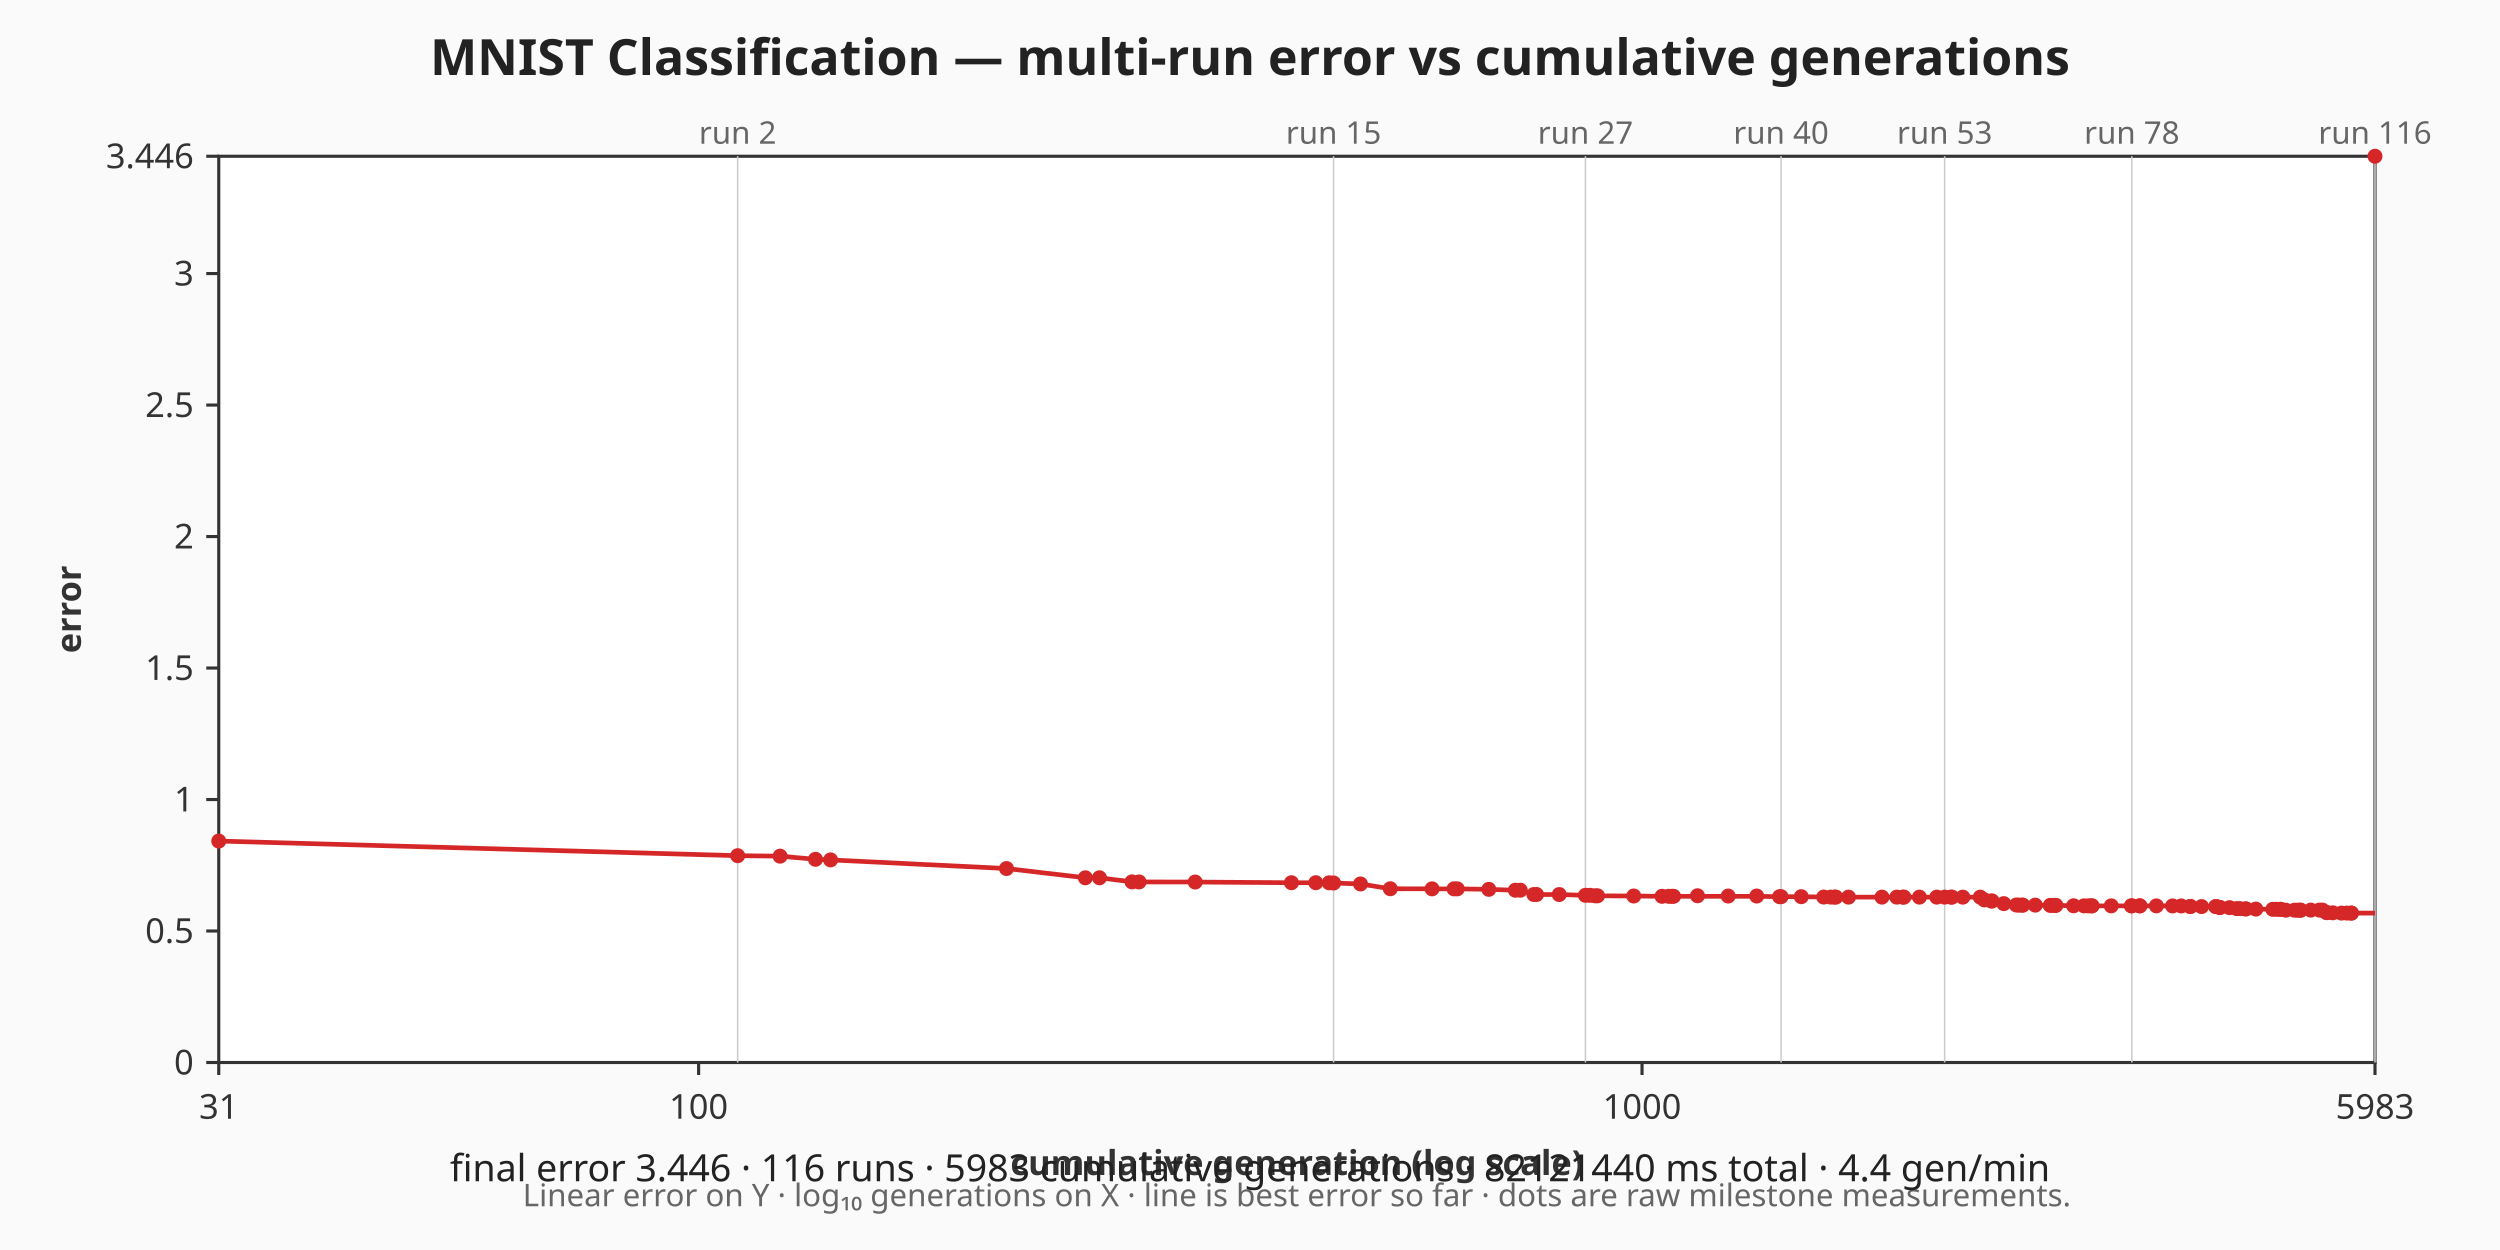
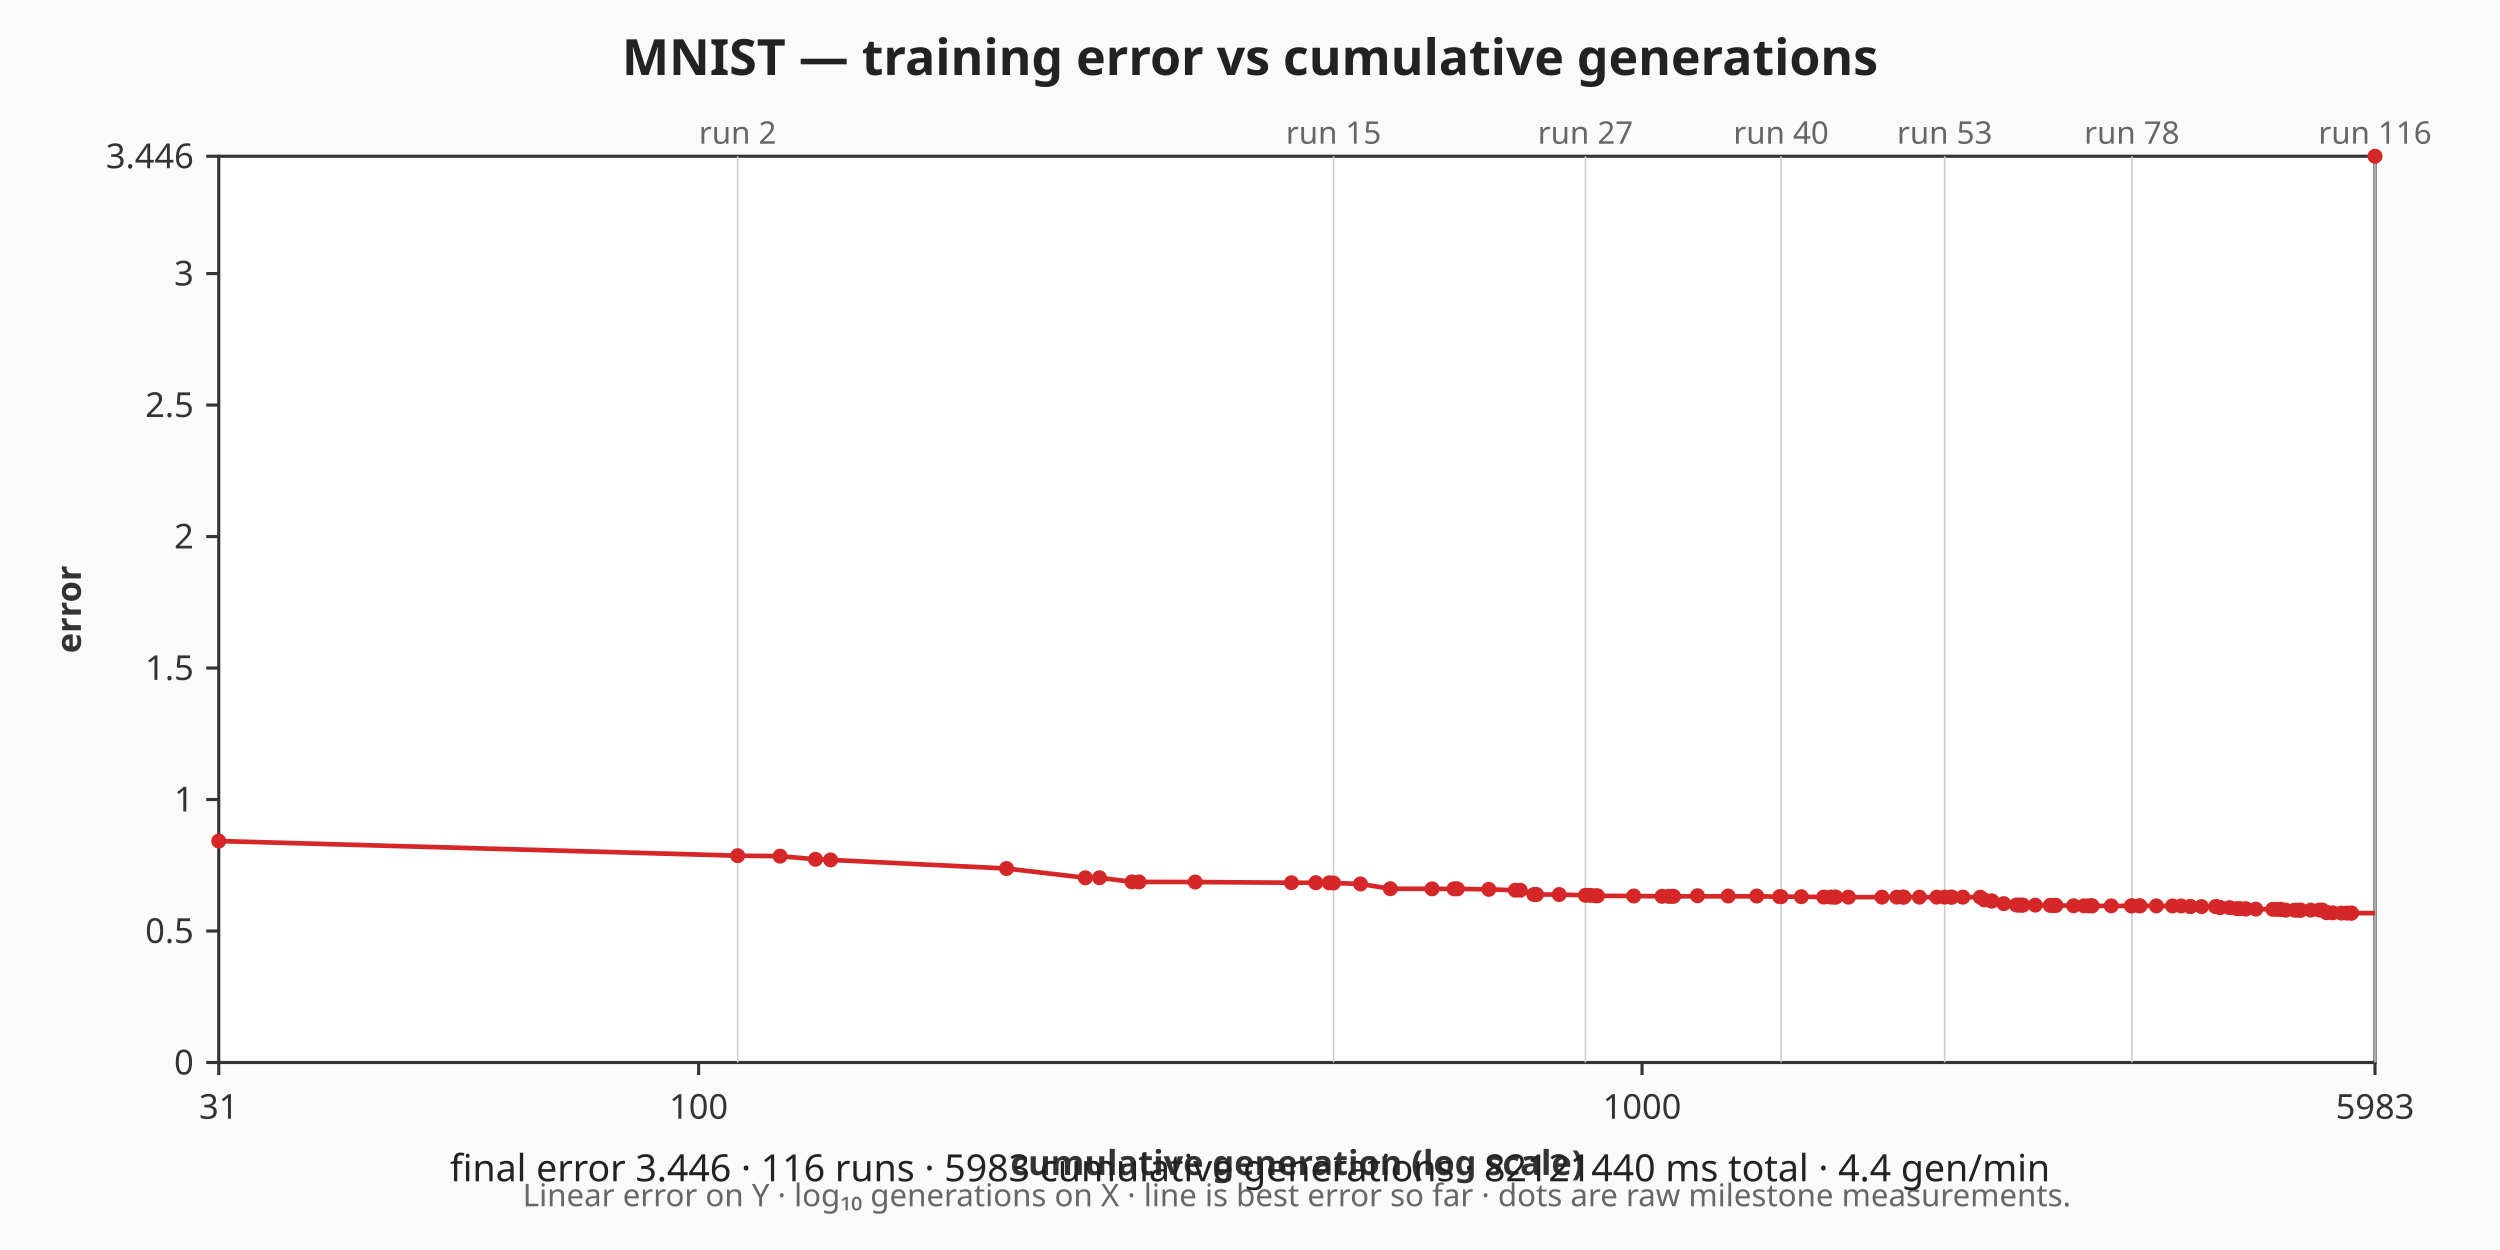
- <svg xmlns="http://www.w3.org/2000/svg" viewBox="0 0 800 400" width="800" height="400" role="img" aria-label="MNIST Classification — multi-run error vs cumulative generations chart">
+ <svg xmlns="http://www.w3.org/2000/svg" viewBox="0 0 800 400" width="800" height="400" role="img" aria-label="MNIST — training error vs cumulative generations chart">
  <rect width="800" height="400" fill="#fafafa" />
-   <text x="400" y="24" text-anchor="middle" font-family="sans-serif" font-size="16" font-weight="bold" fill="#222">MNIST Classification — multi-run error vs cumulative generations</text>
+   <text x="400" y="24" text-anchor="middle" font-family="sans-serif" font-size="16" font-weight="bold" fill="#222">MNIST — training error vs cumulative generations</text>
  <rect x="70" y="50" width="690" height="290" fill="#ffffff" stroke="#333333" stroke-width="1" />
  <g class="x-axis" font-family="sans-serif" font-size="11" fill="#333333">
    <line x1="70" y1="340" x2="70" y2="344" stroke="#333333" stroke-width="1" />
    <text x="70" y="358" text-anchor="middle">31</text>
    <line x1="223.56" y1="340" x2="223.56" y2="344" stroke="#333333" stroke-width="1" />
    <text x="223.56" y="358" text-anchor="middle">100</text>
    <line x1="525.45" y1="340" x2="525.45" y2="344" stroke="#333333" stroke-width="1" />
    <text x="525.45" y="358" text-anchor="middle">1000</text>
    <line x1="760" y1="340" x2="760" y2="344" stroke="#333333" stroke-width="1" />
    <text x="760" y="358" text-anchor="middle">5983</text>
    <text x="415" y="376" text-anchor="middle" font-weight="bold">cumulative generation (log scale)</text>
  </g>
  <g class="y-axis" font-family="sans-serif" font-size="11" fill="#333333">
    <line x1="66" y1="340" x2="70" y2="340" stroke="#333333" stroke-width="1" />
    <text x="62" y="340" text-anchor="end" dominant-baseline="middle">0</text>
    <line x1="66" y1="297.92" x2="70" y2="297.92" stroke="#333333" stroke-width="1" />
    <text x="62" y="297.92" text-anchor="end" dominant-baseline="middle">0.5</text>
    <line x1="66" y1="255.85" x2="70" y2="255.85" stroke="#333333" stroke-width="1" />
    <text x="62" y="255.85" text-anchor="end" dominant-baseline="middle">1</text>
    <line x1="66" y1="213.77" x2="70" y2="213.77" stroke="#333333" stroke-width="1" />
    <text x="62" y="213.77" text-anchor="end" dominant-baseline="middle">1.5</text>
    <line x1="66" y1="171.7" x2="70" y2="171.7" stroke="#333333" stroke-width="1" />
    <text x="62" y="171.7" text-anchor="end" dominant-baseline="middle">2</text>
    <line x1="66" y1="129.62" x2="70" y2="129.62" stroke="#333333" stroke-width="1" />
    <text x="62" y="129.62" text-anchor="end" dominant-baseline="middle">2.5</text>
    <line x1="66" y1="87.54" x2="70" y2="87.54" stroke="#333333" stroke-width="1" />
    <text x="62" y="87.54" text-anchor="end" dominant-baseline="middle">3</text>
    <line x1="66" y1="50" x2="70" y2="50" stroke="#333333" stroke-width="1" />
    <text x="62" y="50" text-anchor="end" dominant-baseline="middle">3.446</text>
    <text x="22" y="195" text-anchor="middle" dominant-baseline="middle" font-weight="bold" transform="rotate(-90 22 195)">error</text>
  </g>
  <g class="axis-footnote" font-family="sans-serif" font-size="10" fill="#666666">
    <text x="415" y="386" text-anchor="middle">Linear error on Y · log₁₀ generations on X · line is best error so far · dots are raw milestone measurements.</text>
  </g>
  <g class="run-boundaries" font-family="sans-serif" font-size="10" fill="#666666">
    <line class="run-boundary" x1="236.05" y1="50" x2="236.05" y2="340" stroke="#cccccc" stroke-width="0.5" />
    <text x="236.05" y="46" text-anchor="middle">run 2</text>
    <line class="run-boundary" x1="426.74" y1="50" x2="426.74" y2="340" stroke="#cccccc" stroke-width="0.5" />
    <text x="426.74" y="46" text-anchor="middle">run 15</text>
    <line class="run-boundary" x1="507.34" y1="50" x2="507.34" y2="340" stroke="#cccccc" stroke-width="0.5" />
    <text x="507.34" y="46" text-anchor="middle">run 27</text>
    <line class="run-boundary" x1="569.94" y1="50" x2="569.94" y2="340" stroke="#cccccc" stroke-width="0.5" />
    <text x="569.94" y="46" text-anchor="middle">run 40</text>
    <line class="run-boundary" x1="622.29" y1="50" x2="622.29" y2="340" stroke="#cccccc" stroke-width="0.5" />
    <text x="622.29" y="46" text-anchor="middle">run 53</text>
    <line class="run-boundary" x1="682.19" y1="50" x2="682.19" y2="340" stroke="#cccccc" stroke-width="0.5" />
    <text x="682.19" y="46" text-anchor="middle">run 78</text>
    <line class="run-boundary" x1="760" y1="50" x2="760" y2="340" stroke="#cccccc" stroke-width="0.5" />
    <text x="760" y="46" text-anchor="middle">run 116</text>
  </g>
  <g class="error-line">
-     <polyline fill="none" stroke="#d62728" stroke-width="1.5" points="70,269.14 236.05,273.82 249.63,273.97 260.95,274.98 265.78,275.17 322.08,277.93 347.31,280.89 351.83,280.89 362.24,282.2 364.5,282.22 382.46,282.25 413.26,282.47 421.05,282.47 425.34,282.5 426.74,282.56 435.36,282.87 444.9,284.4 458.26,284.43 465.29,284.43 466.32,284.43 476.42,284.59 484.91,284.87 486.5,284.87 490.84,286.24 491.69,286.24 498.95,286.25 507.34,286.5 508.84,286.5 510.47,286.66 511.2,286.66 522.8,286.72 531.85,286.82 533.95,286.82 534.93,286.82 535.54,286.82 543.2,286.82 553.02,286.82 562.15,286.82 569.47,286.94 569.94,286.94 576.41,286.94 583.59,287.06 585.84,287.07 587.07,287.07 587.48,287.07 591.51,287.08 602.23,287.08 606.96,287.08 608.91,287.08 609.26,287.08 614.22,287.08 619.76,287.08 622.29,287.08 624.34,287.08 624.65,287.08 628.11,287.09 633.68,287.09 635,287.97 637.2,288.32 637.48,288.32 641.22,289.16 645.22,289.6 646.01,289.64 647.05,289.64 647.31,289.64 651.28,289.64 656.07,289.72 656.65,289.72 657.65,289.72 657.89,289.72 663.55,289.85 666.89,289.87 668.35,289.87 669.27,289.87 669.49,289.87 675.6,289.87 682.03,289.87 682.19,289.87 684.62,289.87 684.82,289.87 690.04,289.88 695.21,289.9 697.98,289.9 700.83,290.08 701,290.08 704.5,290.11 708.97,290.11 709.32,290.11 710.29,290.4 710.45,290.4 713.45,290.45 715.74,290.75 716.78,290.76 718.57,290.85 718.72,290.85 721.86,290.91 727.29,290.98 728.47,290.98 729.71,290.98 729.85,290.98 731.47,291.26 734.25,291.26 735.36,291.26 736.1,291.26 736.23,291.26 739.45,291.26 742.21,291.26 743.19,291.26 744.5,292.04 744.63,292.04 746.49,292.1 749.27,292.19 751,292.19 752.38,292.19 752.49,292.19 760,292.19" />
+     <polyline class="error-envelope" fill="none" stroke="#d62728" stroke-width="1.5" points="70,269.14 236.05,273.82 249.63,273.97 260.95,274.98 265.78,275.17 322.08,277.93 347.31,280.89 351.83,280.89 362.24,282.2 364.5,282.22 382.46,282.25 413.26,282.47 421.05,282.47 425.34,282.5 426.74,282.56 435.36,282.87 444.9,284.4 458.26,284.43 465.29,284.43 466.32,284.43 476.42,284.59 484.91,284.87 486.5,284.87 490.84,286.24 491.69,286.24 498.95,286.25 507.34,286.5 508.84,286.5 510.47,286.66 511.2,286.66 522.8,286.72 531.85,286.82 533.95,286.82 534.93,286.82 535.54,286.82 543.2,286.82 553.02,286.82 562.15,286.82 569.47,286.94 569.94,286.94 576.41,286.94 583.59,287.06 585.84,287.07 587.07,287.07 587.48,287.07 591.51,287.08 602.23,287.08 606.96,287.08 608.91,287.08 609.26,287.08 614.22,287.08 619.76,287.08 622.29,287.08 624.34,287.08 624.65,287.08 628.11,287.09 633.68,287.09 635,287.97 637.2,288.32 637.48,288.32 641.22,289.16 645.22,289.6 646.01,289.64 647.05,289.64 647.31,289.64 651.28,289.64 656.07,289.72 656.65,289.72 657.65,289.72 657.89,289.72 663.55,289.85 666.89,289.87 668.35,289.87 669.27,289.87 669.49,289.87 675.6,289.87 682.03,289.87 682.19,289.87 684.62,289.87 684.82,289.87 690.04,289.88 695.21,289.9 697.98,289.9 700.83,290.08 701,290.08 704.5,290.11 708.97,290.11 709.32,290.11 710.29,290.4 710.45,290.4 713.45,290.45 715.74,290.75 716.78,290.76 718.57,290.85 718.72,290.85 721.86,290.91 727.29,290.98 728.47,290.98 729.71,290.98 729.85,290.98 731.47,291.26 734.25,291.26 735.36,291.26 736.1,291.26 736.23,291.26 739.45,291.26 742.21,291.26 743.19,291.26 744.5,292.04 744.63,292.04 746.49,292.1 749.27,292.19 751,292.19 752.38,292.19 752.49,292.19 760,292.19" />
    <circle class="error-point" cx="70" cy="269.14" r="2.4" fill="#d62728" />
    <circle class="error-point" cx="236.05" cy="273.82" r="2.4" fill="#d62728" />
    <circle class="error-point" cx="249.63" cy="273.97" r="2.4" fill="#d62728" />
    <circle class="error-point" cx="260.95" cy="274.98" r="2.4" fill="#d62728" />
    <circle class="error-point" cx="265.78" cy="275.17" r="2.4" fill="#d62728" />
    <circle class="error-point" cx="322.08" cy="277.93" r="2.4" fill="#d62728" />
    <circle class="error-point" cx="347.31" cy="280.89" r="2.4" fill="#d62728" />
    <circle class="error-point" cx="351.83" cy="280.89" r="2.4" fill="#d62728" />
    <circle class="error-point" cx="362.24" cy="282.2" r="2.4" fill="#d62728" />
    <circle class="error-point" cx="364.5" cy="282.22" r="2.4" fill="#d62728" />
    <circle class="error-point" cx="382.46" cy="282.25" r="2.4" fill="#d62728" />
    <circle class="error-point" cx="413.26" cy="282.47" r="2.4" fill="#d62728" />
    <circle class="error-point" cx="421.05" cy="282.47" r="2.4" fill="#d62728" />
    <circle class="error-point" cx="425.34" cy="282.5" r="2.4" fill="#d62728" />
    <circle class="error-point" cx="426.74" cy="282.56" r="2.4" fill="#d62728" />
    <circle class="error-point" cx="435.36" cy="282.87" r="2.4" fill="#d62728" />
    <circle class="error-point" cx="444.9" cy="284.4" r="2.4" fill="#d62728" />
    <circle class="error-point" cx="458.26" cy="284.43" r="2.4" fill="#d62728" />
    <circle class="error-point" cx="465.29" cy="284.43" r="2.4" fill="#d62728" />
    <circle class="error-point" cx="466.32" cy="284.43" r="2.4" fill="#d62728" />
    <circle class="error-point" cx="476.42" cy="284.59" r="2.4" fill="#d62728" />
    <circle class="error-point" cx="484.91" cy="284.87" r="2.4" fill="#d62728" />
    <circle class="error-point" cx="486.5" cy="284.87" r="2.4" fill="#d62728" />
    <circle class="error-point" cx="490.84" cy="286.24" r="2.4" fill="#d62728" />
    <circle class="error-point" cx="491.69" cy="286.24" r="2.4" fill="#d62728" />
    <circle class="error-point" cx="498.95" cy="286.25" r="2.4" fill="#d62728" />
    <circle class="error-point" cx="507.34" cy="286.5" r="2.4" fill="#d62728" />
    <circle class="error-point" cx="508.84" cy="286.5" r="2.4" fill="#d62728" />
    <circle class="error-point" cx="510.47" cy="286.66" r="2.4" fill="#d62728" />
    <circle class="error-point" cx="511.2" cy="286.66" r="2.4" fill="#d62728" />
    <circle class="error-point" cx="522.8" cy="286.72" r="2.4" fill="#d62728" />
    <circle class="error-point" cx="531.85" cy="286.82" r="2.4" fill="#d62728" />
    <circle class="error-point" cx="533.95" cy="286.82" r="2.4" fill="#d62728" />
    <circle class="error-point" cx="534.93" cy="286.82" r="2.4" fill="#d62728" />
    <circle class="error-point" cx="535.54" cy="286.82" r="2.4" fill="#d62728" />
    <circle class="error-point" cx="543.2" cy="286.64" r="2.4" fill="#d62728" />
    <circle class="error-point" cx="553.02" cy="286.73" r="2.4" fill="#d62728" />
    <circle class="error-point" cx="562.15" cy="286.73" r="2.4" fill="#d62728" />
    <circle class="error-point" cx="569.47" cy="286.94" r="2.4" fill="#d62728" />
    <circle class="error-point" cx="569.94" cy="286.94" r="2.4" fill="#d62728" />
    <circle class="error-point" cx="576.41" cy="286.94" r="2.4" fill="#d62728" />
    <circle class="error-point" cx="583.59" cy="287.06" r="2.4" fill="#d62728" />
    <circle class="error-point" cx="585.84" cy="287.07" r="2.4" fill="#d62728" />
    <circle class="error-point" cx="587.07" cy="287.07" r="2.4" fill="#d62728" />
    <circle class="error-point" cx="587.48" cy="287.07" r="2.4" fill="#d62728" />
    <circle class="error-point" cx="591.51" cy="287.08" r="2.4" fill="#d62728" />
    <circle class="error-point" cx="602.23" cy="287.08" r="2.4" fill="#d62728" />
    <circle class="error-point" cx="606.96" cy="287.08" r="2.4" fill="#d62728" />
    <circle class="error-point" cx="608.91" cy="287.08" r="2.4" fill="#d62728" />
    <circle class="error-point" cx="609.26" cy="287.08" r="2.4" fill="#d62728" />
    <circle class="error-point" cx="614.22" cy="287.08" r="2.4" fill="#d62728" />
    <circle class="error-point" cx="619.76" cy="287.08" r="2.4" fill="#d62728" />
    <circle class="error-point" cx="622.29" cy="287.08" r="2.4" fill="#d62728" />
    <circle class="error-point" cx="624.34" cy="287.08" r="2.4" fill="#d62728" />
    <circle class="error-point" cx="624.65" cy="287.08" r="2.4" fill="#d62728" />
    <circle class="error-point" cx="628.11" cy="287.09" r="2.4" fill="#d62728" />
    <circle class="error-point" cx="633.68" cy="287.09" r="2.4" fill="#d62728" />
    <circle class="error-point" cx="635" cy="287.97" r="2.4" fill="#d62728" />
    <circle class="error-point" cx="637.2" cy="288.32" r="2.4" fill="#d62728" />
    <circle class="error-point" cx="637.48" cy="288.32" r="2.4" fill="#d62728" />
    <circle class="error-point" cx="641.22" cy="289.16" r="2.4" fill="#d62728" />
    <circle class="error-point" cx="645.22" cy="289.6" r="2.4" fill="#d62728" />
    <circle class="error-point" cx="646.01" cy="289.64" r="2.4" fill="#d62728" />
    <circle class="error-point" cx="647.05" cy="289.64" r="2.4" fill="#d62728" />
    <circle class="error-point" cx="647.31" cy="289.64" r="2.4" fill="#d62728" />
    <circle class="error-point" cx="651.28" cy="289.64" r="2.4" fill="#d62728" />
    <circle class="error-point" cx="656.07" cy="289.72" r="2.4" fill="#d62728" />
    <circle class="error-point" cx="656.65" cy="289.72" r="2.4" fill="#d62728" />
    <circle class="error-point" cx="657.65" cy="289.72" r="2.4" fill="#d62728" />
    <circle class="error-point" cx="657.89" cy="289.72" r="2.4" fill="#d62728" />
    <circle class="error-point" cx="663.55" cy="289.85" r="2.4" fill="#d62728" />
    <circle class="error-point" cx="666.89" cy="289.87" r="2.4" fill="#d62728" />
    <circle class="error-point" cx="668.35" cy="289.87" r="2.4" fill="#d62728" />
    <circle class="error-point" cx="669.27" cy="289.87" r="2.4" fill="#d62728" />
    <circle class="error-point" cx="669.49" cy="289.87" r="2.4" fill="#d62728" />
    <circle class="error-point" cx="675.6" cy="289.87" r="2.4" fill="#d62728" />
    <circle class="error-point" cx="682.03" cy="289.87" r="2.4" fill="#d62728" />
    <circle class="error-point" cx="682.19" cy="289.87" r="2.4" fill="#d62728" />
    <circle class="error-point" cx="684.62" cy="289.87" r="2.4" fill="#d62728" />
    <circle class="error-point" cx="684.82" cy="289.87" r="2.4" fill="#d62728" />
    <circle class="error-point" cx="690.04" cy="289.88" r="2.4" fill="#d62728" />
    <circle class="error-point" cx="695.21" cy="289.9" r="2.4" fill="#d62728" />
    <circle class="error-point" cx="697.98" cy="289.9" r="2.4" fill="#d62728" />
    <circle class="error-point" cx="700.83" cy="290.08" r="2.4" fill="#d62728" />
    <circle class="error-point" cx="701" cy="290.08" r="2.4" fill="#d62728" />
    <circle class="error-point" cx="704.5" cy="290.11" r="2.4" fill="#d62728" />
    <circle class="error-point" cx="708.97" cy="290.11" r="2.4" fill="#d62728" />
    <circle class="error-point" cx="709.32" cy="290.11" r="2.4" fill="#d62728" />
    <circle class="error-point" cx="710.29" cy="290.4" r="2.4" fill="#d62728" />
    <circle class="error-point" cx="710.45" cy="290.4" r="2.4" fill="#d62728" />
    <circle class="error-point" cx="713.45" cy="290.45" r="2.4" fill="#d62728" />
    <circle class="error-point" cx="715.74" cy="290.75" r="2.4" fill="#d62728" />
    <circle class="error-point" cx="716.78" cy="290.76" r="2.4" fill="#d62728" />
    <circle class="error-point" cx="718.57" cy="290.85" r="2.4" fill="#d62728" />
    <circle class="error-point" cx="718.72" cy="290.85" r="2.4" fill="#d62728" />
    <circle class="error-point" cx="721.86" cy="290.91" r="2.4" fill="#d62728" />
    <circle class="error-point" cx="727.29" cy="290.98" r="2.4" fill="#d62728" />
    <circle class="error-point" cx="728.47" cy="290.98" r="2.4" fill="#d62728" />
    <circle class="error-point" cx="729.71" cy="290.98" r="2.4" fill="#d62728" />
    <circle class="error-point" cx="729.85" cy="290.98" r="2.4" fill="#d62728" />
    <circle class="error-point" cx="731.47" cy="291.26" r="2.4" fill="#d62728" />
    <circle class="error-point" cx="734.25" cy="291.26" r="2.4" fill="#d62728" />
    <circle class="error-point" cx="735.36" cy="291.26" r="2.4" fill="#d62728" />
    <circle class="error-point" cx="736.1" cy="291.26" r="2.4" fill="#d62728" />
    <circle class="error-point" cx="736.23" cy="291.26" r="2.4" fill="#d62728" />
    <circle class="error-point" cx="739.45" cy="291.23" r="2.4" fill="#d62728" />
    <circle class="error-point" cx="742.21" cy="291.23" r="2.4" fill="#d62728" />
    <circle class="error-point" cx="743.19" cy="291.23" r="2.4" fill="#d62728" />
    <circle class="error-point" cx="744.5" cy="292.04" r="2.4" fill="#d62728" />
    <circle class="error-point" cx="744.63" cy="292.04" r="2.4" fill="#d62728" />
    <circle class="error-point" cx="746.49" cy="292.1" r="2.4" fill="#d62728" />
    <circle class="error-point" cx="749.27" cy="292.19" r="2.4" fill="#d62728" />
    <circle class="error-point" cx="751" cy="292.19" r="2.4" fill="#d62728" />
    <circle class="error-point" cx="752.38" cy="292.19" r="2.4" fill="#d62728" />
    <circle class="error-point" cx="752.49" cy="292.19" r="2.4" fill="#d62728" />
    <circle class="error-point" cx="760" cy="50" r="2.4" fill="#d62728" />
  </g>
  <g class="caption" font-family="sans-serif" font-size="12" fill="#222222">
    <text x="400" y="378" text-anchor="middle">final error 3.446 · 116 runs · 5983 cumulative generations · 82121440 ms total · 4.4 gen/min</text>
  </g>
</svg>
